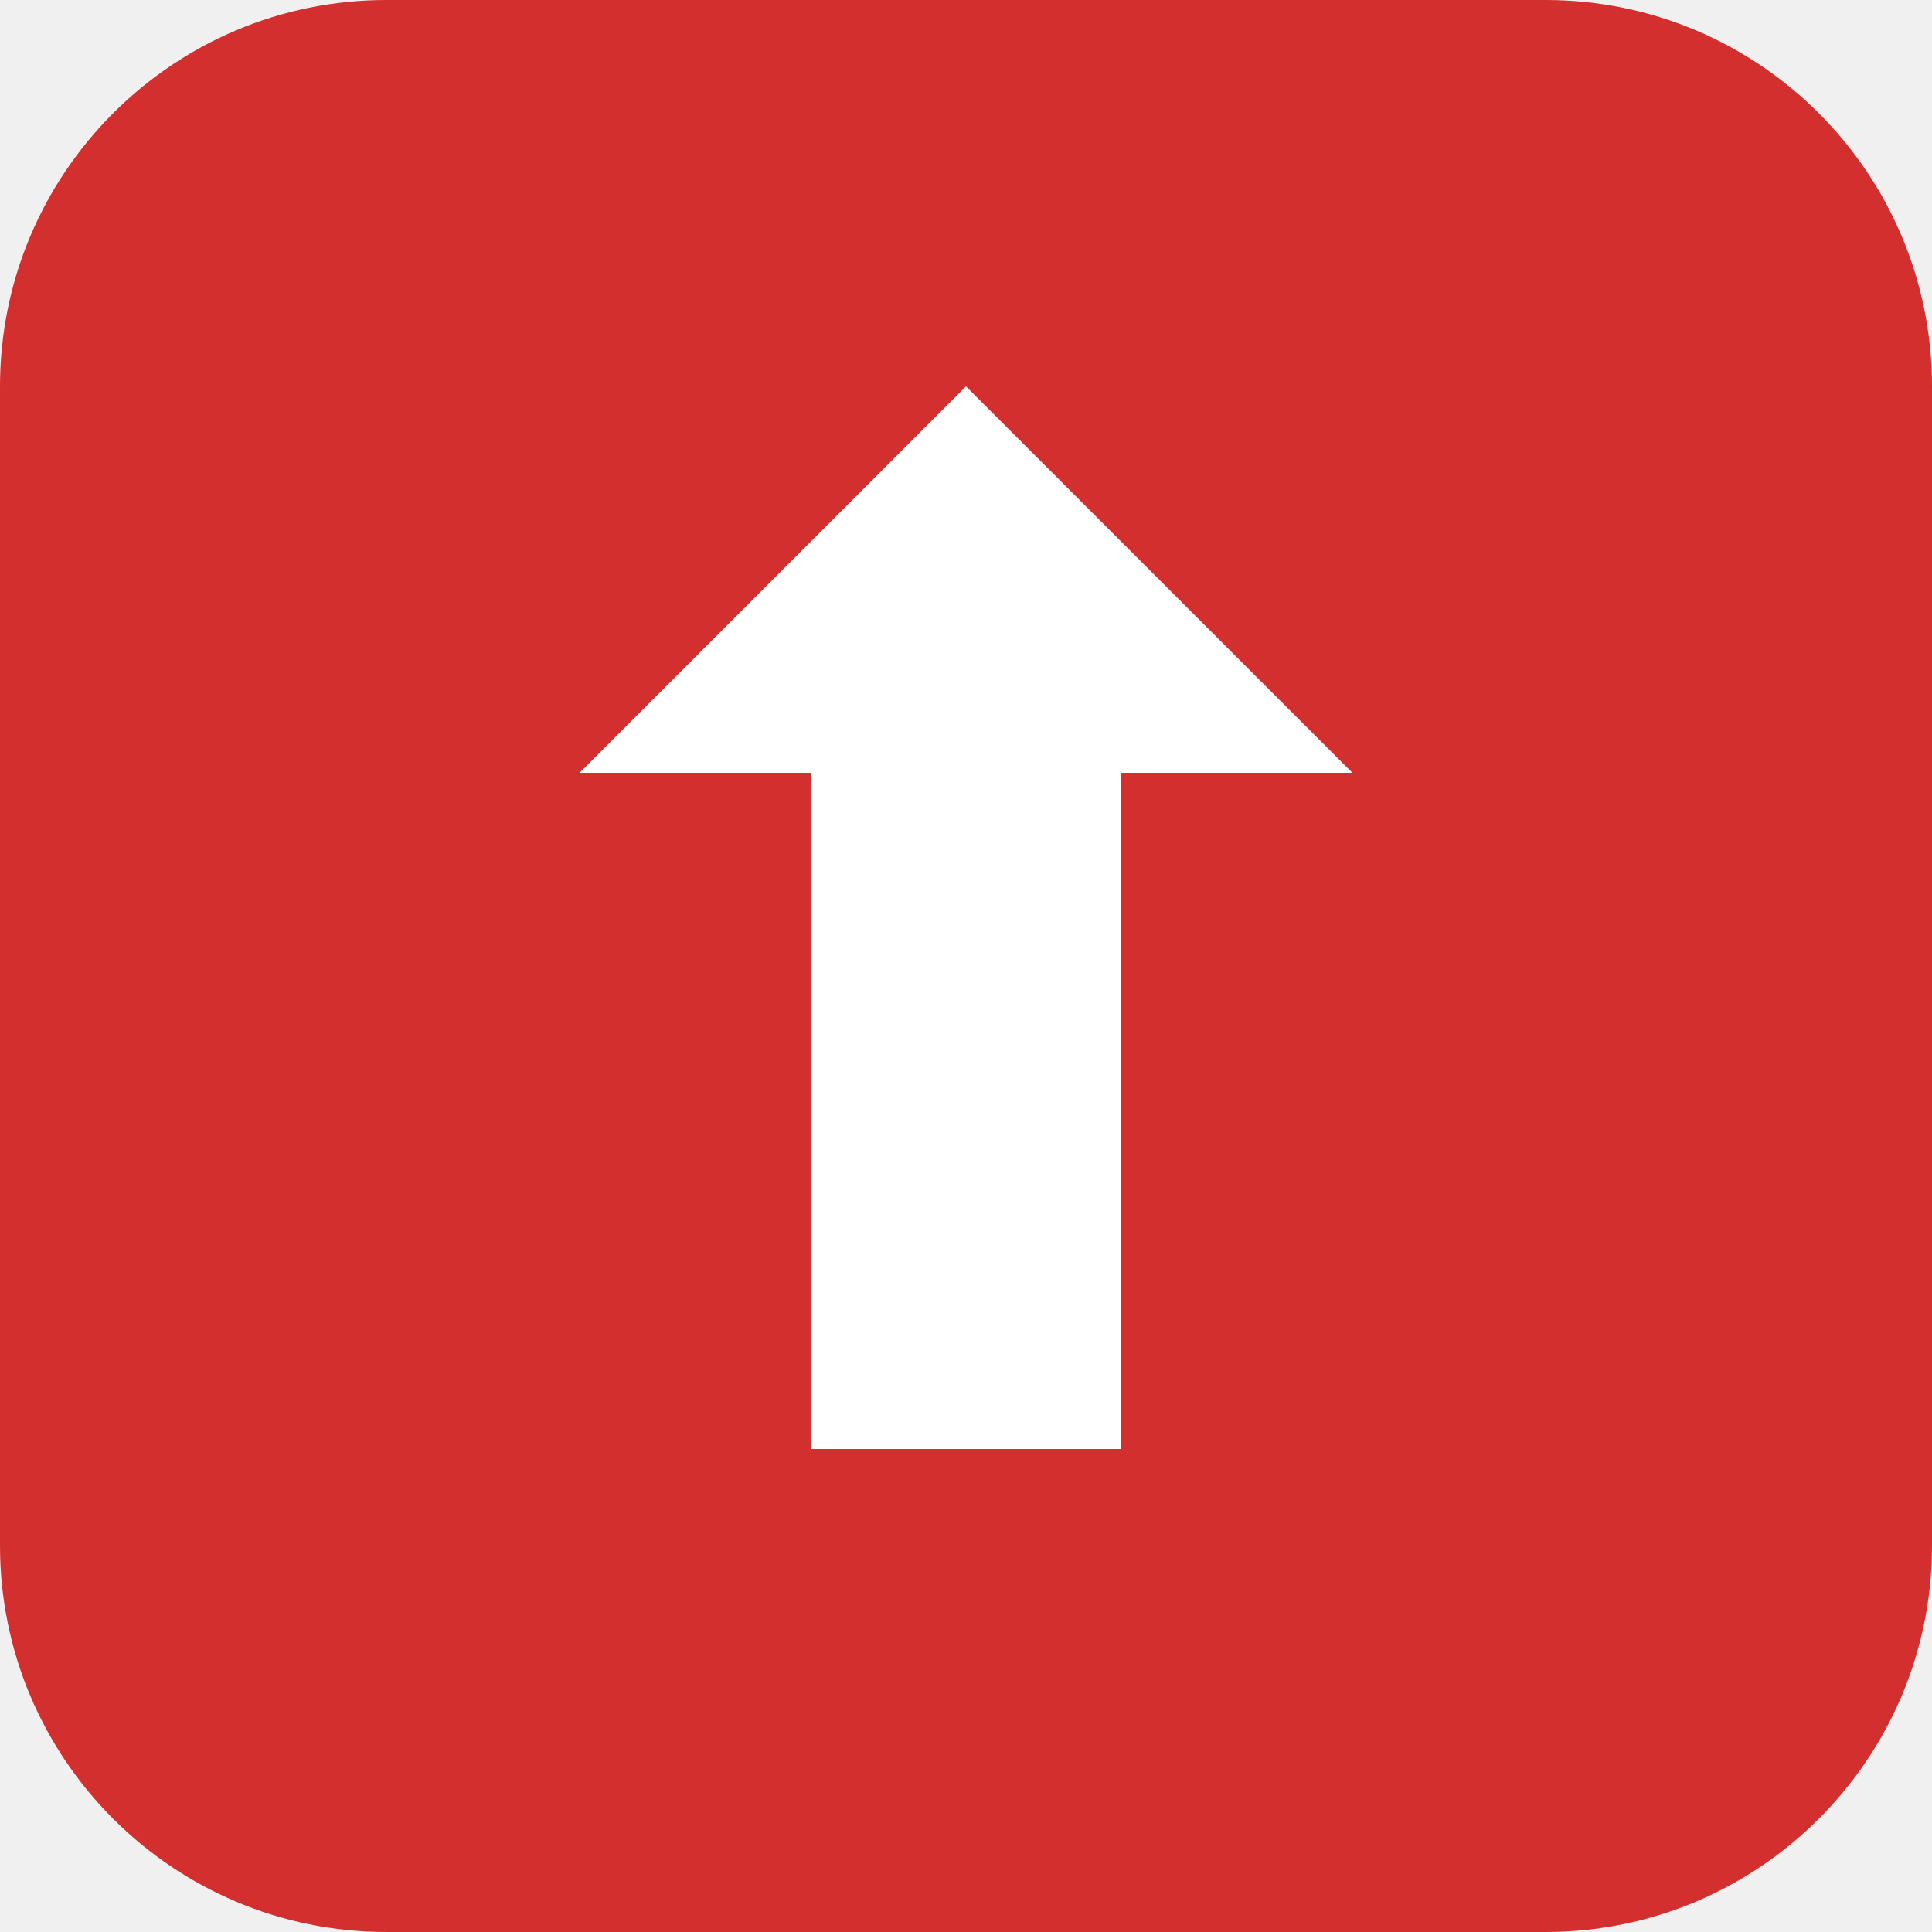
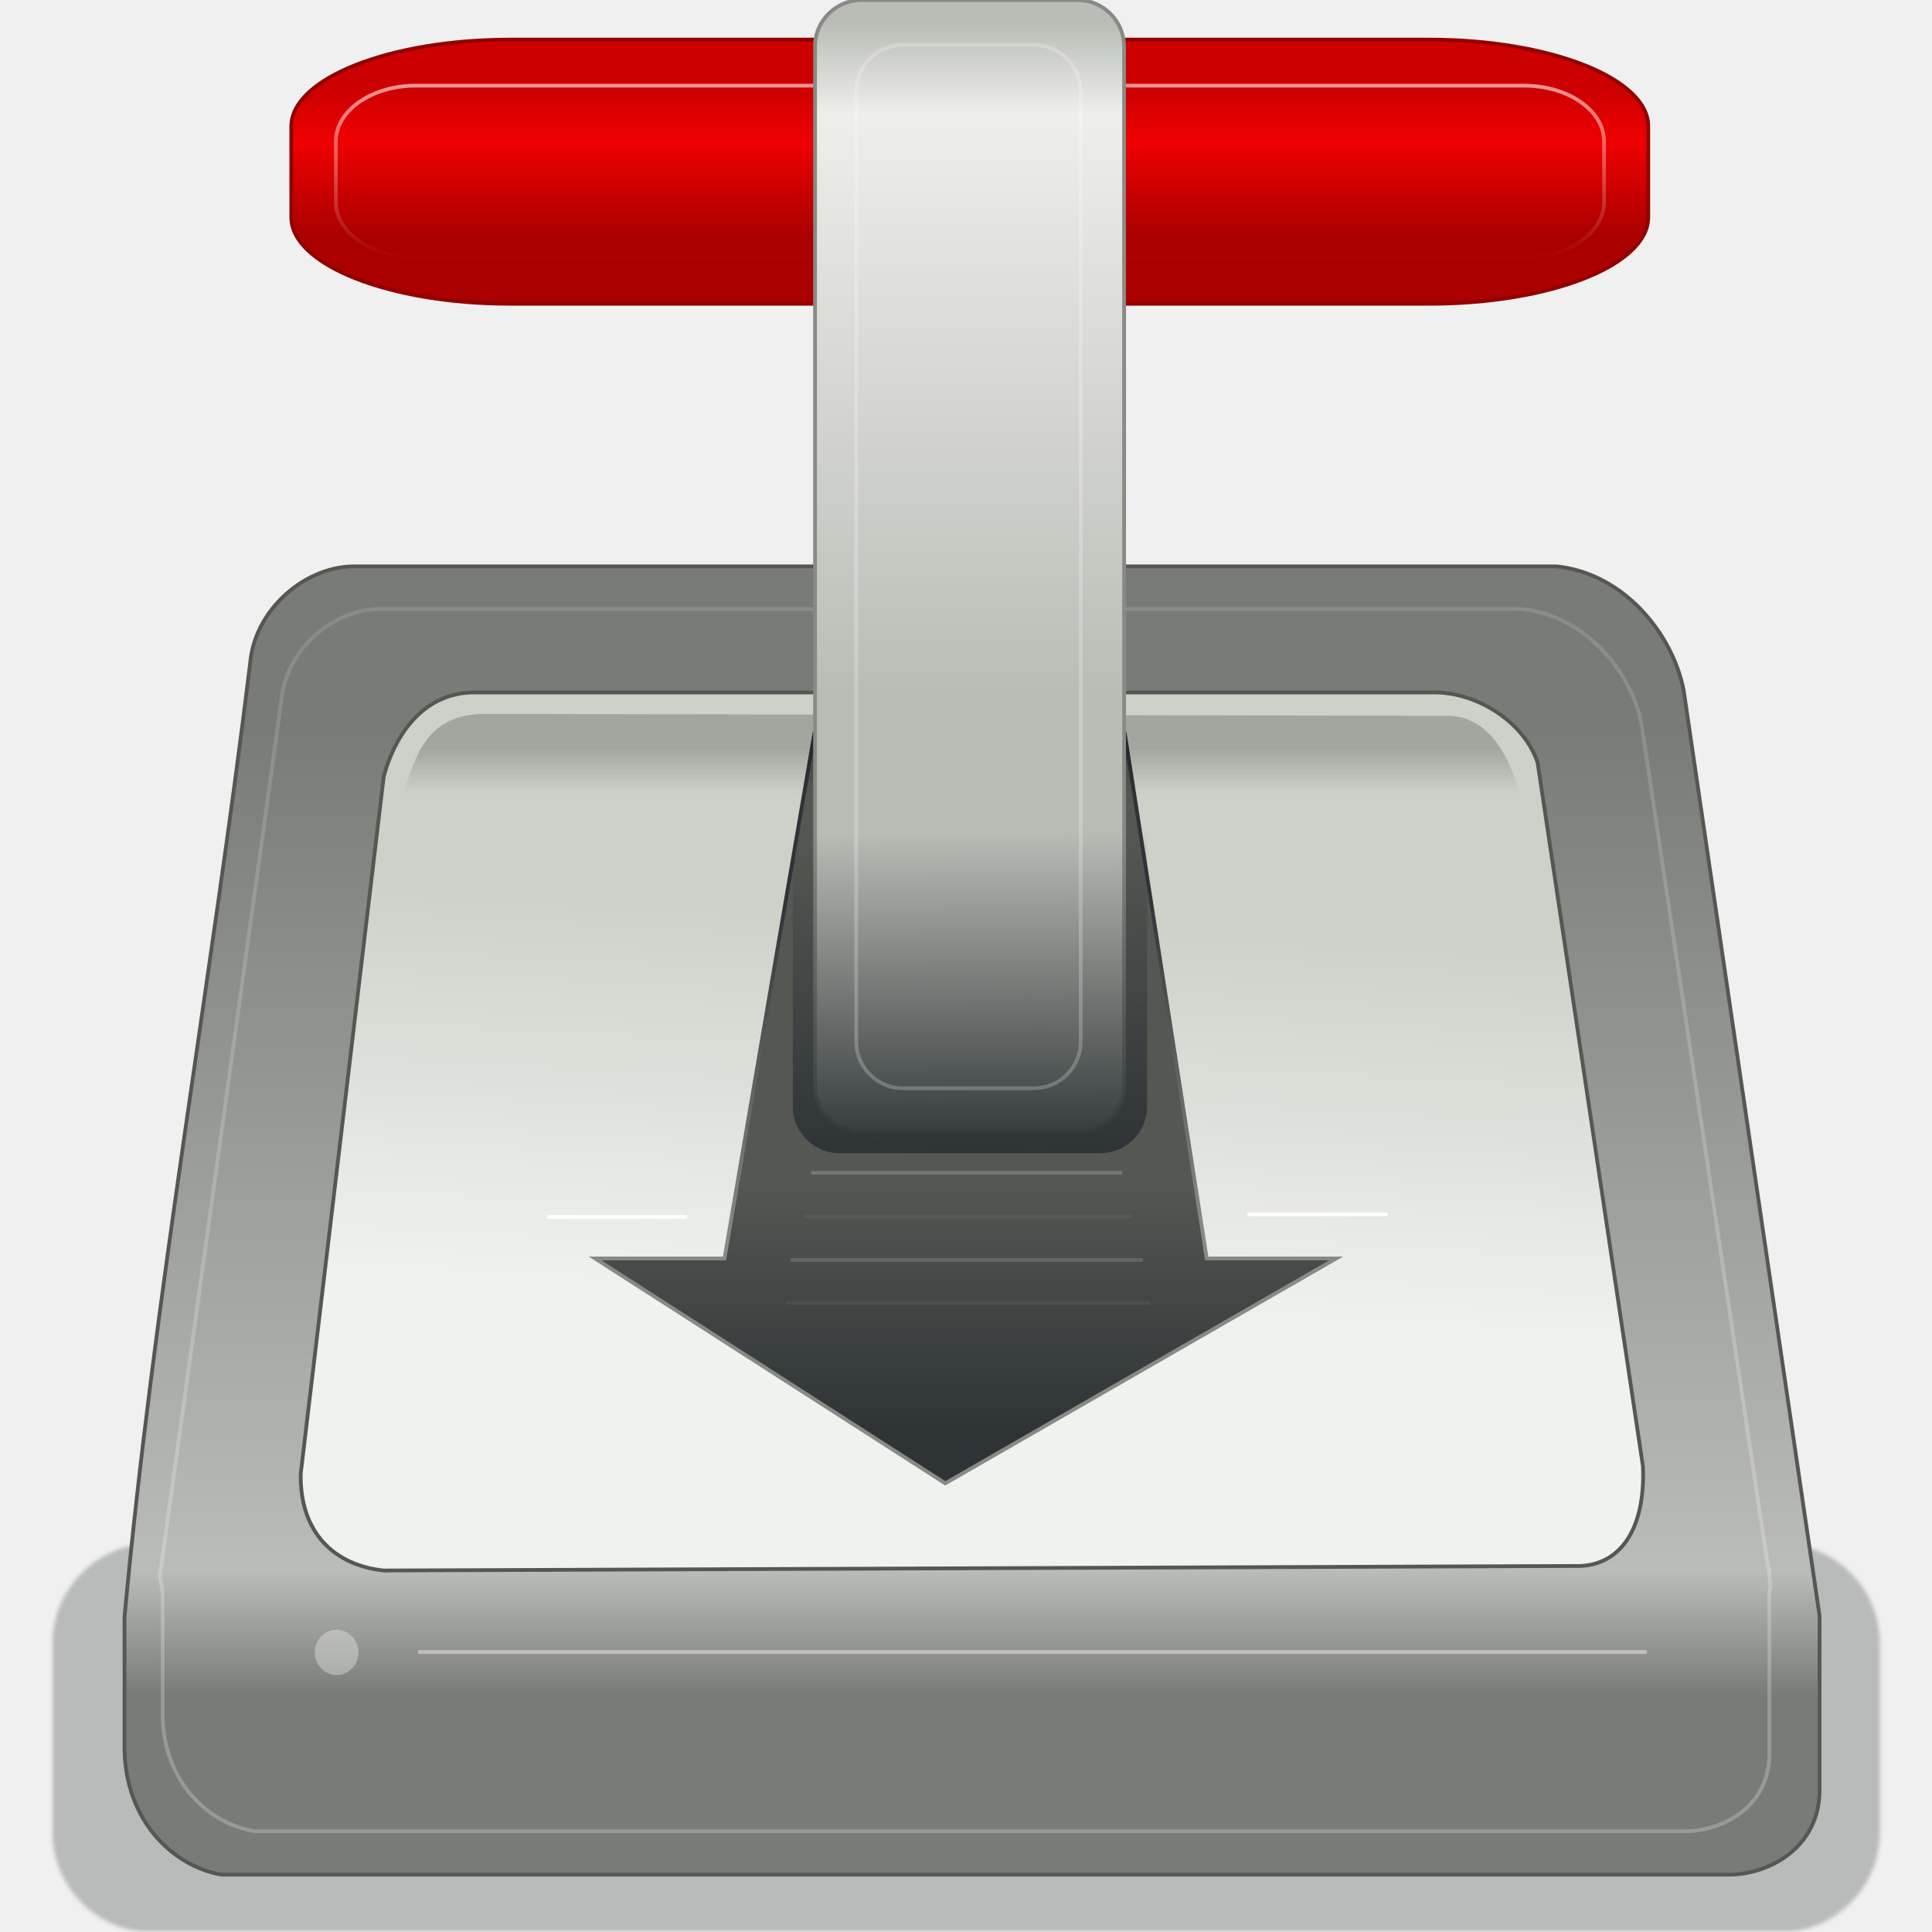
- <svg xmlns="http://www.w3.org/2000/svg" viewBox="0 0 100 100" width="100%" height="100%">
-   <rect width="100" height="100" rx="20" fill="#D32F2F" />
-   <path d="M30 40 L50 20 L70 40 L58 40 L58 75 L42 75 L42 40 Z" fill="#FFFFFF" />
+ <svg xmlns="http://www.w3.org/2000/svg" xml:space="preserve" id="svg5186" x="0" y="0" style="enable-background:new 0 0 512 512" version="1.1" viewBox="0 0 512 512">
+   <style>.st18{fill:none;stroke:#fff;stroke-linecap:round}</style>
+   <filter id="filter9771" width="1.06" height="1.28" x="-.03" y="-.14">
+     <feGaussianBlur id="feGaussianBlur9773" stdDeviation=".52" />
+   </filter>
+   <g id="layer1">
+     <g style="opacity:.282;filter:url(#filter9771);enable-background:new">
+       <path id="rect9761" d="M40.5 409h431.1c14.7 0 26.6 11.9 26.6 26.6v49.9c0 14.7-11.9 26.6-26.6 26.6H40.5c-14.7 0-26.6-11.9-26.6-26.6v-49.9c0-14.7 11.9-26.6 26.6-26.6" style="fill:#2e3436" />
+     </g>
+     <linearGradient id="path5232_00000058576920555416522510000016935891415215423419_" x1="257.658" x2="257.658" y1="321.649" y2="64.535" gradientTransform="matrix(1 0 0 -1 0 514)" gradientUnits="userSpaceOnUse">
+       <stop offset="0" style="stop-color:#787b76" />
+       <stop offset=".871" style="stop-color:#babcb9" />
+       <stop offset="1" style="stop-color:#787b76" />
+     </linearGradient>
+     <path id="path5232" d="M94.8 150.1c-13.6-.5-27.3 11.3-28.5 25.6C56 260 40.8 344.3 33 428.5v35.4c.4 18.3 12.4 30.5 25.6 32.9h400.1c11.3-.3 23.9-8.1 23.5-23.1v-45.5l-36-245.2c-2.9-15-15.8-31-33.6-32.9z" style="fill-rule:evenodd;clip-rule:evenodd;fill:url(#path5232_00000058576920555416522510000016935891415215423419_);stroke:#555753;stroke-width:1" />
+     <linearGradient id="path5230_00000128454780994748310510000007092261228009905591_" x1="260.014" x2="265.792" y1="166.111" y2="271.557" gradientTransform="matrix(1 0 0 -1 0 514)" gradientUnits="userSpaceOnUse">
+       <stop offset="0" style="stop-color:#f0f2ef" />
+       <stop offset="1" style="stop-color:#cdd1c8" />
+     </linearGradient>
+     <path id="path5230" d="M101.7 416.2c-13.1-1.4-22.3-10-22-25.7l22-184.8c3.4-12.3 11.4-22.2 24-22.2h253.4c12.6-.4 25.1 8.3 28.4 18.7l27.9 186.4c.7 17-6.3 26.8-18.1 26.4z" style="fill-rule:evenodd;clip-rule:evenodd;fill:url(#path5230_00000128454780994748310510000007092261228009905591_);stroke:#555753;stroke-width:1" />
+     <linearGradient id="path5197_00000006689332825260170750000007963860549997984920_" x1="255.848" x2="255.848" y1="201.852" y2="135.51" gradientTransform="matrix(1 0 0 -1 0 514)" gradientUnits="userSpaceOnUse">
+       <stop offset="0" style="stop-color:#555753" />
+       <stop offset="1" style="stop-color:#2e3436" />
+     </linearGradient>
+     <linearGradient id="path5197_00000052802538007258154920000008719694013745319332_" x1="255.799" x2="253.526" y1="186.293" y2="277.071" gradientTransform="matrix(1 0 0 -1 0 514)" gradientUnits="userSpaceOnUse">
+       <stop offset="0" style="stop-color:#888a85" />
+       <stop offset="1" style="stop-color:#2e3436" />
+     </linearGradient>
+     <path id="path5197" d="m215.8 194.5-23.8 139h-34.3l92.8 59.6 103.6-59.6h-34.3l-21.7-139z" style="fill-rule:evenodd;clip-rule:evenodd;fill:url(#path5197_00000006689332825260170750000007963860549997984920_);stroke:url(#path5197_00000052802538007258154920000008719694013745319332_)" />
+     <linearGradient id="rect5224_00000167378108370139695280000003496694304969247617_" x1="257.048" x2="257.048" y1="490.657" y2="451.65" gradientTransform="matrix(1 0 0 -1 0 514)" gradientUnits="userSpaceOnUse">
+       <stop offset="0" style="stop-color:#c00" />
+       <stop offset=".365" style="stop-color:#ef0000" />
+       <stop offset="1" style="stop-color:#a00" />
+     </linearGradient>
+     <path id="rect5224" d="M135.2 10.5h243.6c32 0 58 10.3 58 22.9v24.2c0 12.7-26 22.9-58 22.9H135.2c-32 0-58-10.3-58-22.9V33.4c.1-12.6 26-22.9 58-22.9" style="fill:url(#rect5224_00000167378108370139695280000003496694304969247617_);stroke:#930000;stroke-width:1;stroke-linecap:round;stroke-linejoin:round" />
+     <linearGradient id="rect5896_00000069389731644706871400000005848080282515370678_" x1="257.039" x2="257.039" y1="491.798" y2="445.273" gradientTransform="matrix(1 0 0 -1 0 514)" gradientUnits="userSpaceOnUse">
+       <stop offset="0" style="stop-color:#fff" />
+       <stop offset="1" style="stop-color:#fff;stop-opacity:0" />
+     </linearGradient>
+     <path id="rect5896" d="M110.2 22.7h293.7c11.7 0 21.2 6.6 21.2 14.8v16c0 8.2-9.5 14.8-21.2 14.8H110.2C98.5 68.2 89 61.6 89 53.5v-16c0-8.2 9.5-14.8 21.2-14.8" style="opacity:.583;fill:none;stroke:url(#rect5896_00000069389731644706871400000005848080282515370678_);stroke-width:1;stroke-linecap:round;stroke-linejoin:round;enable-background:new" />
+     <linearGradient id="path5881_00000139273475127190173840000003664081353357937311_" x1="253.497" x2="244.732" y1="141.169" y2="352.838" gradientTransform="matrix(1 0 0 -1 0 514)" gradientUnits="userSpaceOnUse">
+       <stop offset="0" style="stop-color:#f9f9f9" />
+       <stop offset="1" style="stop-color:#eeeeec;stop-opacity:.62" />
+     </linearGradient>
+     <path id="path5881" d="M101.6 161.4c-12.9-.5-25.8 10.6-27 24l-32.2 232c.1 1.4.4 3 .7 4.4v33.1c.4 17.1 11.7 28.2 24.3 30.4H447c10.7-.3 22.3-7.3 21.9-21.3v-42.5c.1-.3.3-.7.3-1l-.3-2.4v-2.4h-.3L435 191.8c-2.8-14.1-15-28.7-31.8-30.4z" style="opacity:.245;fill:none;stroke:url(#path5881_00000139273475127190173840000003664081353357937311_);stroke-width:1;enable-background:new" />
+     <linearGradient id="path5926_00000080198606214203198090000004507462762851665313_" x1="256.964" x2="256.964" y1="315.943" y2="303.572" gradientTransform="matrix(1 0 0 -1 0 514)" gradientUnits="userSpaceOnUse">
+       <stop offset="0" style="stop-color:#000" />
+       <stop offset="1" style="stop-color:#000;stop-opacity:0" />
+     </linearGradient>
+     <path id="path5926" d="m97.2 304.5 21.2-91.9 277.7.7 20.6 103.8-13.6-104.9c-2.6-11.6-8.7-22.8-19.9-22.5l-253.3-.5c-16.5-.5-19.8 10.2-23.5 23z" style="opacity:.208;fill-rule:evenodd;clip-rule:evenodd;fill:url(#path5926_00000080198606214203198090000004507462762851665313_);enable-background:new" />
+     <linearGradient id="rect5226_00000161598652057951830900000004632129501683187641_" x1="256.939" x2="256.939" y1="507.619" y2="330.712" gradientTransform="matrix(1 0 0 -1 0 514)" gradientUnits="userSpaceOnUse">
+       <stop offset="0" style="stop-color:#babdb6" />
+       <stop offset=".133" style="stop-color:#eeeeec" />
+       <stop offset="1" style="stop-color:#babdb6" />
+     </linearGradient>
+     <path id="rect5226" d="M228.4 0h57.1c6.9 0 12.4 5.6 12.4 12.4v275.2c0 6.9-5.6 12.4-12.4 12.4h-57.1c-6.9 0-12.4-5.6-12.4-12.4V12.4C215.9 5.6 221.5 0 228.4 0" style="fill:url(#rect5226_00000161598652057951830900000004632129501683187641_);stroke:#888a85;stroke-linecap:round;stroke-linejoin:round" />
+     <linearGradient id="rect5244_00000025407472243848991930000000544946367935788717_" x1="257.328" x2="256.817" y1="208.343" y2="294.14" gradientTransform="matrix(1 0 0 -1 0 514)" gradientUnits="userSpaceOnUse">
+       <stop offset="0" style="stop-color:#2e3436" />
+       <stop offset="1" style="stop-color:#2e3436;stop-opacity:0" />
+     </linearGradient>
+     <path id="rect5244" d="M222.5 212.7h69.1c6.9 0 12.4 5.6 12.4 12.4v68.1c0 6.9-5.6 12.4-12.4 12.4h-69.1c-6.9 0-12.4-5.6-12.4-12.4v-68.1c0-6.8 5.5-12.4 12.4-12.4" style="fill:url(#rect5244_00000025407472243848991930000000544946367935788717_)" />
+     <path id="path5879" d="M111.2 437.8H436" style="opacity:.435;fill:none;stroke:#fff;stroke-linecap:round;enable-background:new" />
+     <path id="rect5892" d="M239.3 11.9H274c6.9 0 12.4 5.6 12.4 12.4V276c0 6.9-5.6 12.4-12.4 12.4h-34.7c-6.9 0-12.4-5.6-12.4-12.4V24.3c0-6.9 5.5-12.4 12.4-12.4" style="opacity:.227;fill:none;stroke:#fff;stroke-linecap:round;stroke-linejoin:round;enable-background:new" />
+     <g id="g5972" style="opacity:.62">
+       <path id="path5831" d="M215.4 310.8H297" style="fill:none;stroke:#888a85;stroke-linecap:round" />
+       <path id="path5833" d="M209.9 333.9h92.6" style="opacity:.681;fill:none;stroke:#888a85;stroke-linecap:round;enable-background:new" />
+       <path id="path5958" d="M213.5 322.4h86.1" style="fill:none;stroke:#5d5d5c;stroke-linecap:round" />
+       <path id="path5960" d="M208.8 345.3h95.6" style="opacity:.681;fill:none;stroke:#5d5d5c;stroke-width:1;stroke-linecap:round;enable-background:new" />
+     </g>
+     <path id="path9791" d="M145.4 322.5h36.3" class="st18" />
+     <path id="path9803" d="M331 321.8h36.3" class="st18" />
+     <path id="path5119" d="M95 437.9c0 3.3-2.6 6-5.8 6s-5.8-2.7-5.8-6 2.6-6 5.8-6 5.8 2.7 5.8 6" style="opacity:.335;fill:#fff;enable-background:new" />
+   </g>
</svg>
